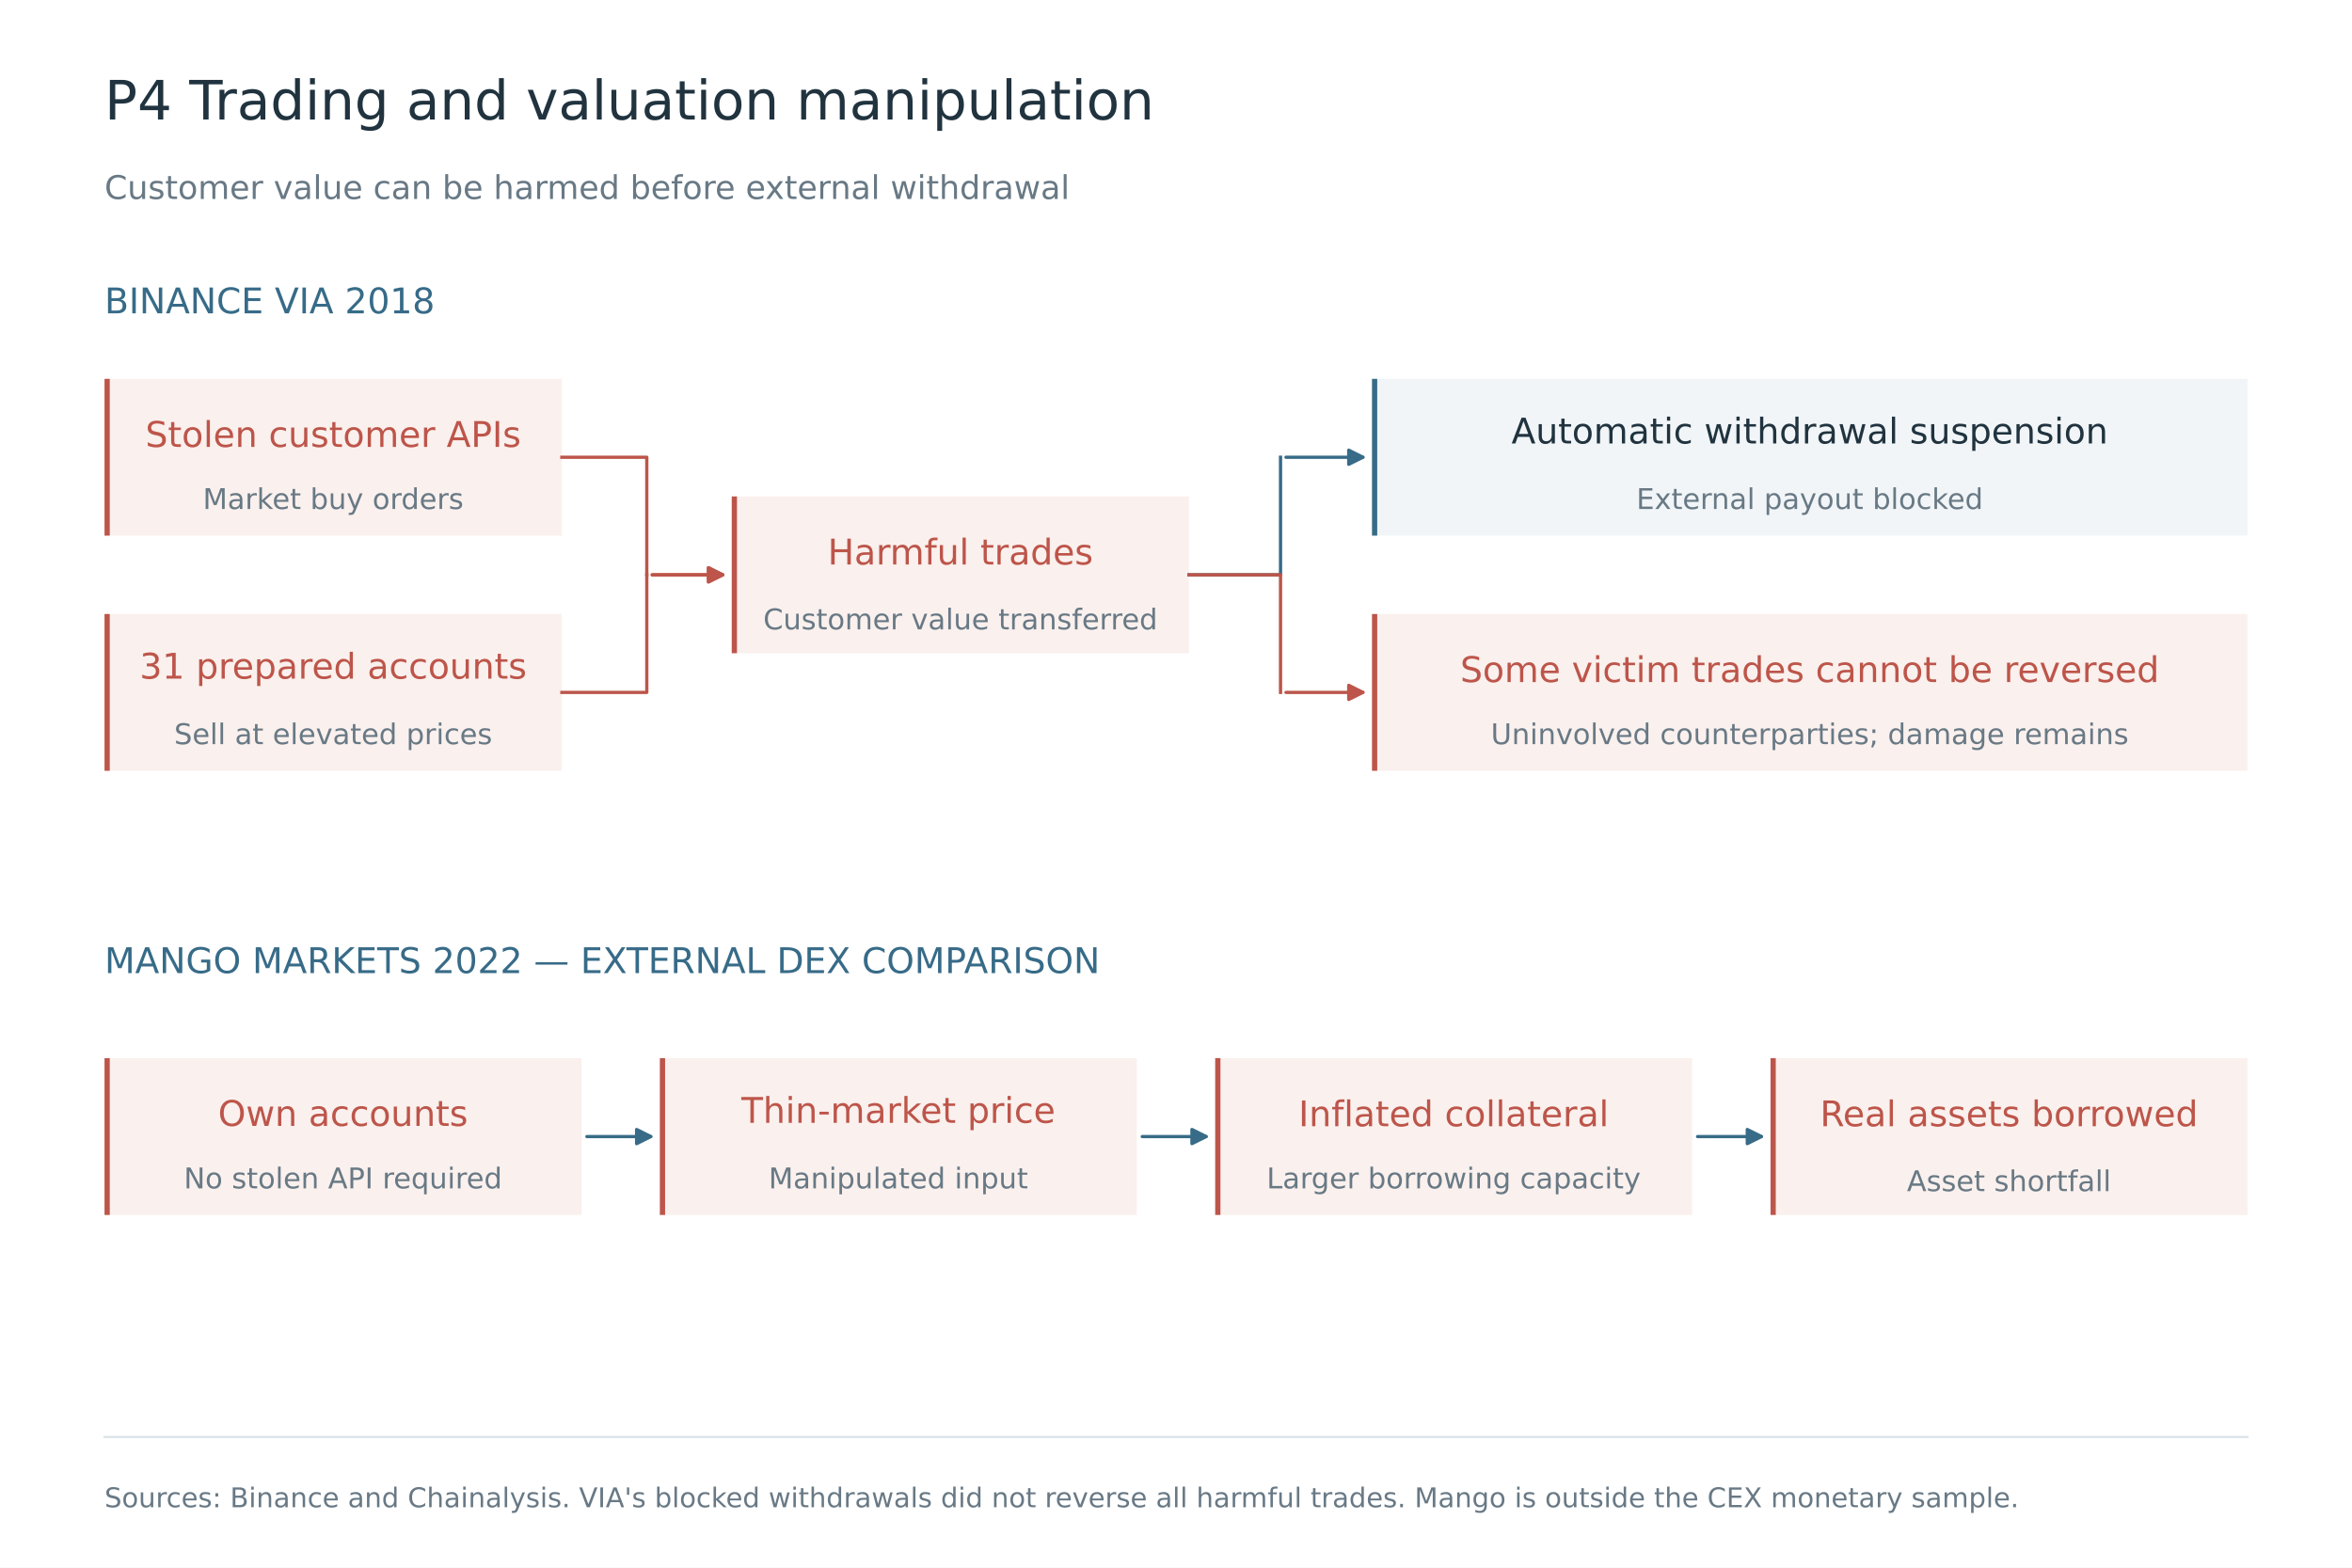
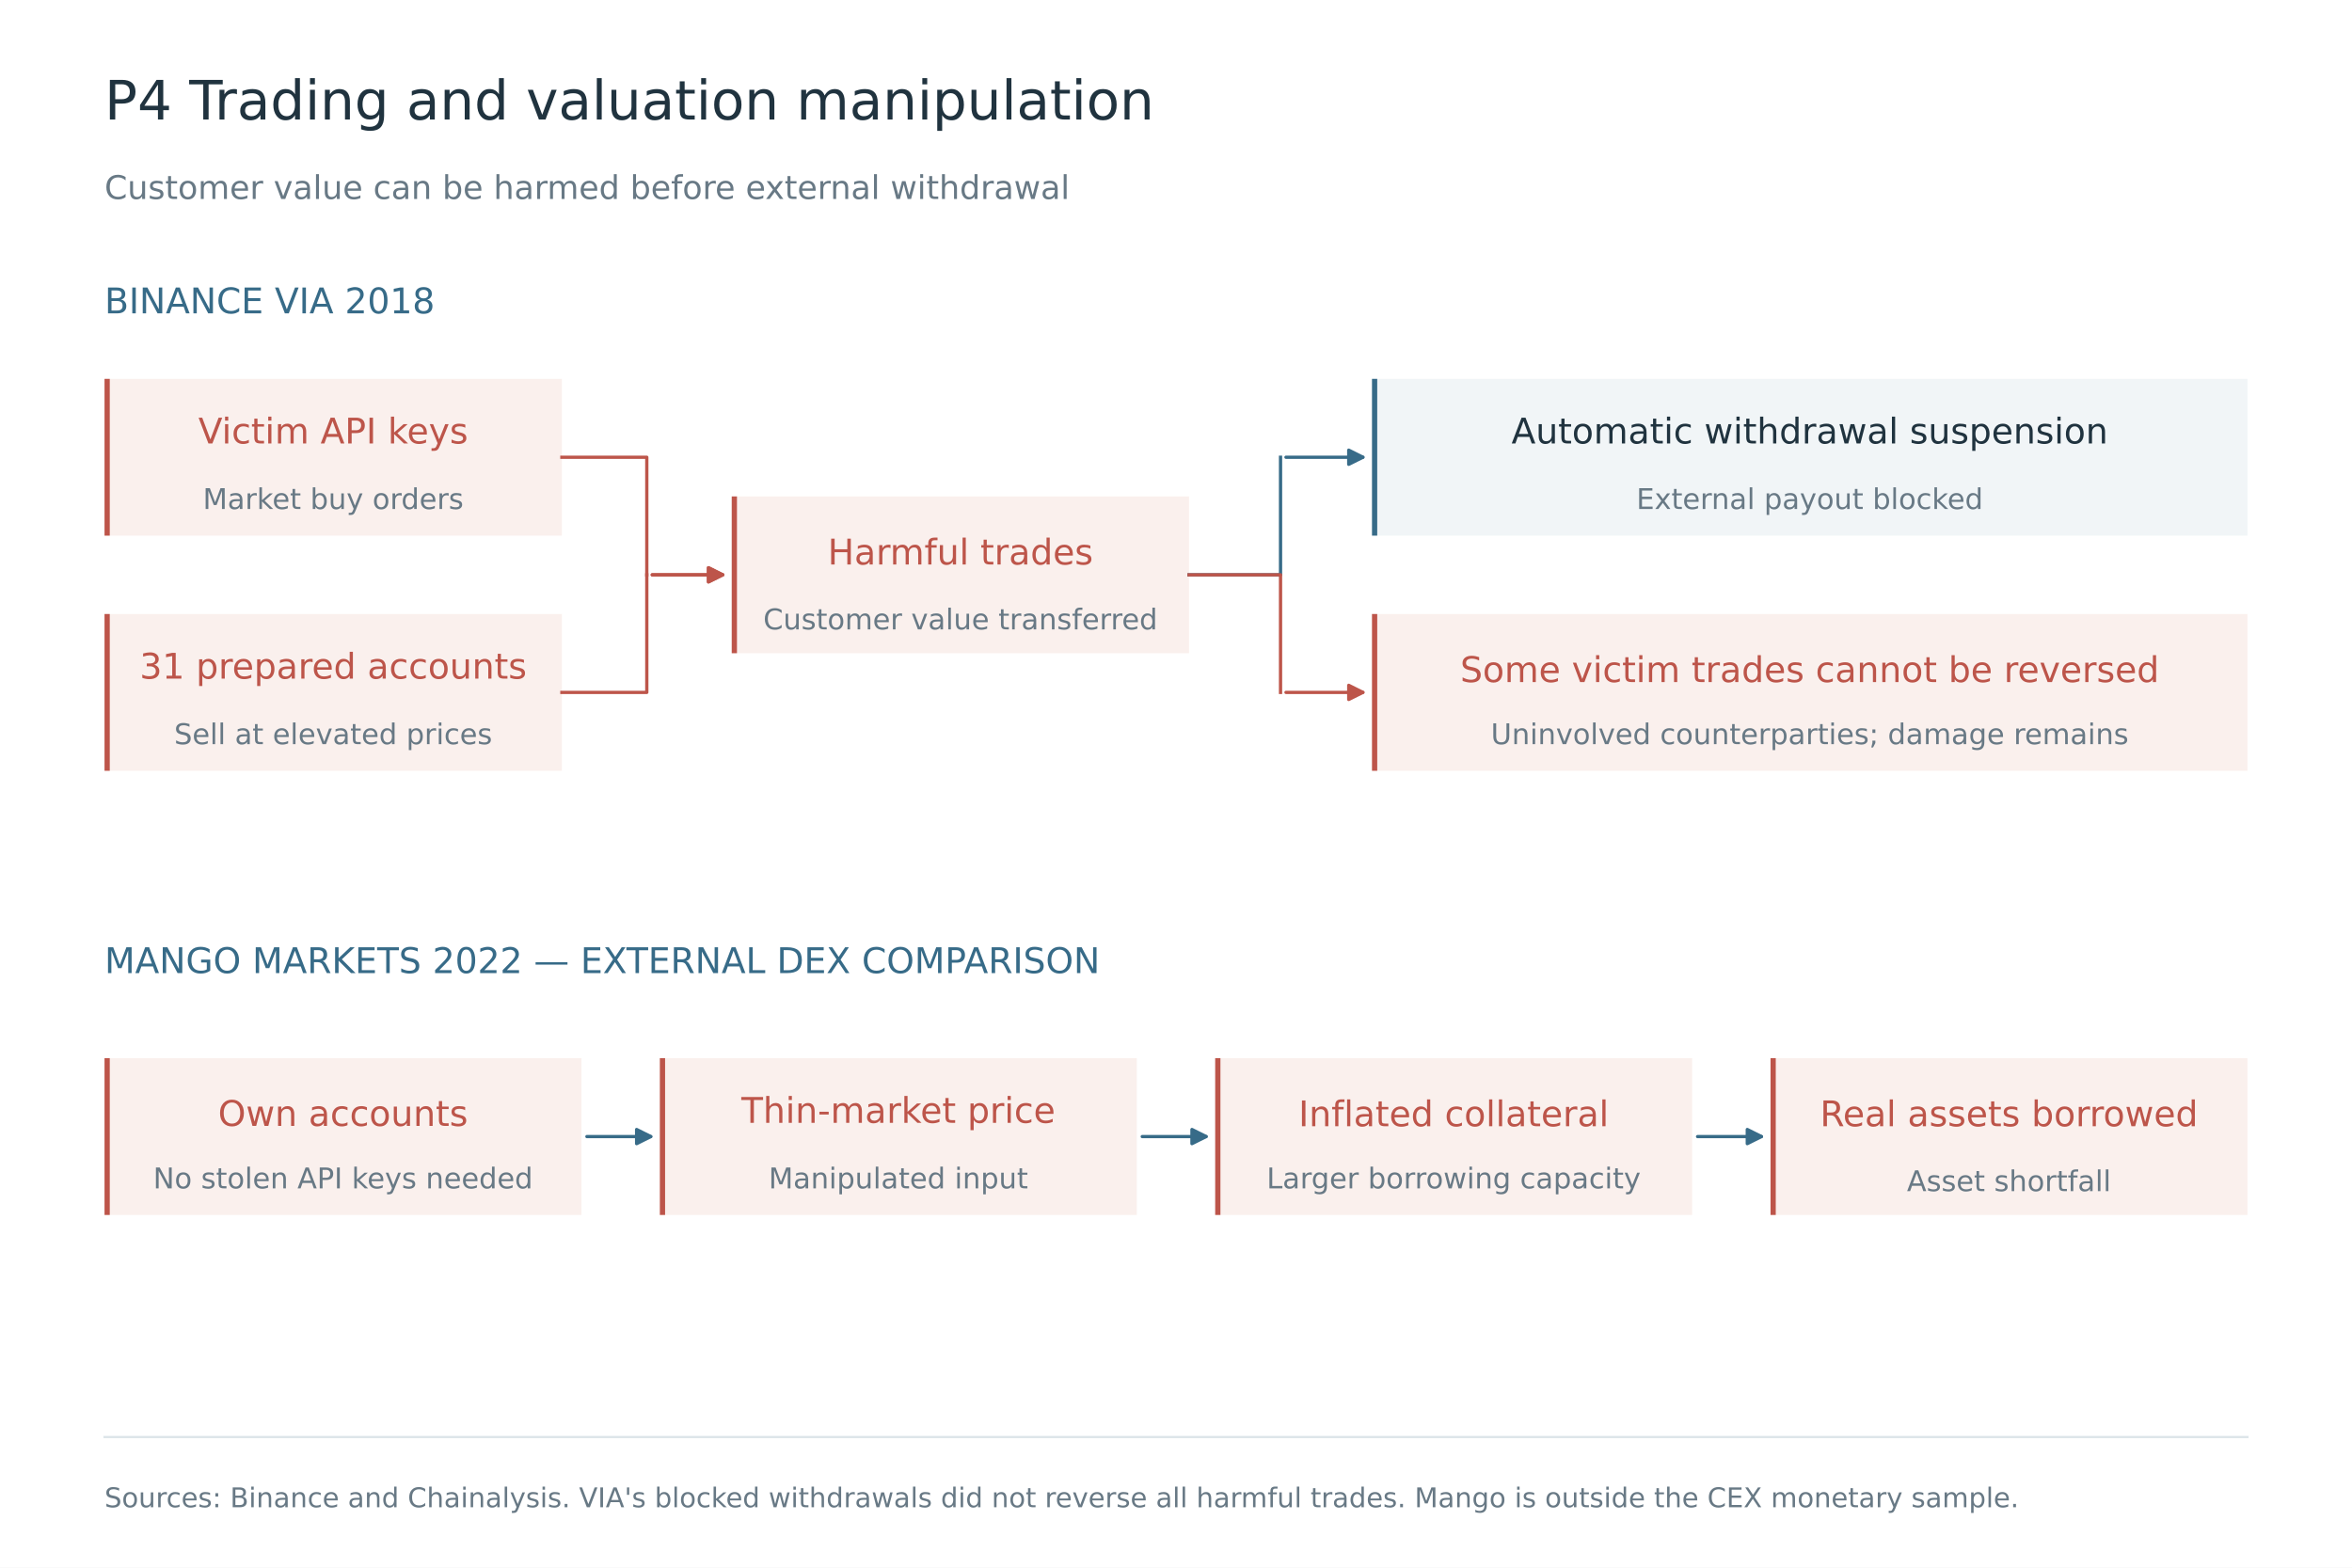
<svg xmlns="http://www.w3.org/2000/svg" width="864pt" height="576pt" viewBox="0 0 864 576" version="1.1">
  <defs>
    <style type="text/css">*{stroke-linejoin: round; stroke-linecap: butt}</style>
  </defs>
  <g id="figure_1">
    <g id="patch_1">
      <path d="M 0 576 L 864 576 L 864 0 L 0 0 z " style="fill: #ffffff" />
    </g>
    <g id="axes_1">
      <g id="patch_2">
-         <path d="M 38.4 139.2 L 206.4 139.2 L 206.4 196.8 L 38.4 196.8 z " clip-path="url(#pe759a11f0a)" style="fill: #faf0ed" />
+         <path d="M 38.4 139.2 L 206.4 139.2 L 206.4 196.8 L 38.4 196.8 z " clip-path="url(#p0b69a75b81)" style="fill: #faf0ed" />
      </g>
      <g id="patch_3">
-         <path d="M 38.4 139.2 L 40.32 139.2 L 40.32 196.8 L 38.4 196.8 z " clip-path="url(#pe759a11f0a)" style="fill: #bd554a" />
+         <path d="M 38.4 139.2 L 40.32 139.2 L 40.32 196.8 L 38.4 196.8 z " clip-path="url(#p0b69a75b81)" style="fill: #bd554a" />
      </g>
      <g id="patch_4">
-         <path d="M 38.4 225.6 L 206.4 225.6 L 206.4 283.2 L 38.4 283.2 z " clip-path="url(#pe759a11f0a)" style="fill: #faf0ed" />
+         <path d="M 38.4 225.6 L 206.4 225.6 L 206.4 283.2 L 38.4 283.2 z " clip-path="url(#p0b69a75b81)" style="fill: #faf0ed" />
      </g>
      <g id="patch_5">
-         <path d="M 38.4 225.6 L 40.32 225.6 L 40.32 283.2 L 38.4 283.2 z " clip-path="url(#pe759a11f0a)" style="fill: #bd554a" />
+         <path d="M 38.4 225.6 L 40.32 225.6 L 40.32 283.2 L 38.4 283.2 z " clip-path="url(#p0b69a75b81)" style="fill: #bd554a" />
      </g>
      <g id="patch_6">
-         <path d="M 268.8 182.4 L 436.8 182.4 L 436.8 240 L 268.8 240 z " clip-path="url(#pe759a11f0a)" style="fill: #faf0ed" />
+         <path d="M 268.8 182.4 L 436.8 182.4 L 436.8 240 L 268.8 240 z " clip-path="url(#p0b69a75b81)" style="fill: #faf0ed" />
      </g>
      <g id="patch_7">
-         <path d="M 268.8 182.4 L 270.72 182.4 L 270.72 240 L 268.8 240 z " clip-path="url(#pe759a11f0a)" style="fill: #bd554a" />
+         <path d="M 268.8 182.4 L 270.72 182.4 L 270.72 240 L 268.8 240 z " clip-path="url(#p0b69a75b81)" style="fill: #bd554a" />
      </g>
      <g id="patch_8">
-         <path d="M 239.6 211.2 Q 253.2 211.2 265.459 211.2 " clip-path="url(#pe759a11f0a)" style="fill: none; stroke: #bd554a; stroke-width: 1.2; stroke-linecap: round" />
-         <path d="M 260.259 208.6 L 265.459 211.2 L 260.259 213.8 z " clip-path="url(#pe759a11f0a)" style="fill: #bd554a; stroke: #bd554a; stroke-width: 1.2; stroke-linecap: round" />
+         <path d="M 239.6 211.2 Q 253.2 211.2 265.459 211.2 " clip-path="url(#p0b69a75b81)" style="fill: none; stroke: #bd554a; stroke-width: 1.2; stroke-linecap: round" />
+         <path d="M 260.259 208.6 L 265.459 211.2 L 260.259 213.8 z " clip-path="url(#p0b69a75b81)" style="fill: #bd554a; stroke: #bd554a; stroke-width: 1.2; stroke-linecap: round" />
      </g>
      <g id="patch_9">
-         <path d="M 239.6 211.2 Q 253.2 211.2 265.459 211.2 " clip-path="url(#pe759a11f0a)" style="fill: none; stroke: #bd554a; stroke-width: 1.2; stroke-linecap: round" />
-         <path d="M 260.259 208.6 L 265.459 211.2 L 260.259 213.8 z " clip-path="url(#pe759a11f0a)" style="fill: #bd554a; stroke: #bd554a; stroke-width: 1.2; stroke-linecap: round" />
+         <path d="M 239.6 211.2 Q 253.2 211.2 265.459 211.2 " clip-path="url(#p0b69a75b81)" style="fill: none; stroke: #bd554a; stroke-width: 1.2; stroke-linecap: round" />
+         <path d="M 260.259 208.6 L 265.459 211.2 L 260.259 213.8 z " clip-path="url(#p0b69a75b81)" style="fill: #bd554a; stroke: #bd554a; stroke-width: 1.2; stroke-linecap: round" />
      </g>
      <g id="patch_10">
-         <path d="M 504 139.2 L 825.6 139.2 L 825.6 196.8 L 504 196.8 z " clip-path="url(#pe759a11f0a)" style="fill: #f1f5f7" />
+         <path d="M 504 139.2 L 825.6 139.2 L 825.6 196.8 L 504 196.8 z " clip-path="url(#p0b69a75b81)" style="fill: #f1f5f7" />
      </g>
      <g id="patch_11">
-         <path d="M 504 139.2 L 505.92 139.2 L 505.92 196.8 L 504 196.8 z " clip-path="url(#pe759a11f0a)" style="fill: #376b88" />
+         <path d="M 504 139.2 L 505.92 139.2 L 505.92 196.8 L 504 196.8 z " clip-path="url(#p0b69a75b81)" style="fill: #376b88" />
      </g>
      <g id="patch_12">
-         <path d="M 504 225.6 L 825.6 225.6 L 825.6 283.2 L 504 283.2 z " clip-path="url(#pe759a11f0a)" style="fill: #faf0ed" />
+         <path d="M 504 225.6 L 825.6 225.6 L 825.6 283.2 L 504 283.2 z " clip-path="url(#p0b69a75b81)" style="fill: #faf0ed" />
      </g>
      <g id="patch_13">
-         <path d="M 504 225.6 L 505.92 225.6 L 505.92 283.2 L 504 283.2 z " clip-path="url(#pe759a11f0a)" style="fill: #bd554a" />
+         <path d="M 504 225.6 L 505.92 225.6 L 505.92 283.2 L 504 283.2 z " clip-path="url(#p0b69a75b81)" style="fill: #bd554a" />
      </g>
      <g id="patch_14">
-         <path d="M 472.397 168 Q 487.198 168 500.656 168 " clip-path="url(#pe759a11f0a)" style="fill: none; stroke: #376b88; stroke-width: 1.2; stroke-linecap: round" />
-         <path d="M 495.456 165.4 L 500.656 168 L 495.456 170.6 z " clip-path="url(#pe759a11f0a)" style="fill: #376b88; stroke: #376b88; stroke-width: 1.2; stroke-linecap: round" />
+         <path d="M 472.397 168 Q 487.198 168 500.656 168 " clip-path="url(#p0b69a75b81)" style="fill: none; stroke: #376b88; stroke-width: 1.2; stroke-linecap: round" />
+         <path d="M 495.456 165.4 L 500.656 168 L 495.456 170.6 z " clip-path="url(#p0b69a75b81)" style="fill: #376b88; stroke: #376b88; stroke-width: 1.2; stroke-linecap: round" />
      </g>
      <g id="patch_15">
-         <path d="M 472.397 254.4 Q 487.198 254.4 500.656 254.4 " clip-path="url(#pe759a11f0a)" style="fill: none; stroke: #bd554a; stroke-width: 1.2; stroke-linecap: round" />
-         <path d="M 495.456 251.8 L 500.656 254.4 L 495.456 257 z " clip-path="url(#pe759a11f0a)" style="fill: #bd554a; stroke: #bd554a; stroke-width: 1.2; stroke-linecap: round" />
+         <path d="M 472.397 254.4 Q 487.198 254.4 500.656 254.4 " clip-path="url(#p0b69a75b81)" style="fill: none; stroke: #bd554a; stroke-width: 1.2; stroke-linecap: round" />
+         <path d="M 495.456 251.8 L 500.656 254.4 L 495.456 257 z " clip-path="url(#p0b69a75b81)" style="fill: #bd554a; stroke: #bd554a; stroke-width: 1.2; stroke-linecap: round" />
      </g>
      <g id="patch_16">
-         <path d="M 38.4 388.8 L 213.6 388.8 L 213.6 446.4 L 38.4 446.4 z " clip-path="url(#pe759a11f0a)" style="fill: #faf0ed" />
+         <path d="M 38.4 388.8 L 213.6 388.8 L 213.6 446.4 L 38.4 446.4 z " clip-path="url(#p0b69a75b81)" style="fill: #faf0ed" />
      </g>
      <g id="patch_17">
-         <path d="M 38.4 388.8 L 40.32 388.8 L 40.32 446.4 L 38.4 446.4 z " clip-path="url(#pe759a11f0a)" style="fill: #bd554a" />
+         <path d="M 38.4 388.8 L 40.32 388.8 L 40.32 446.4 L 38.4 446.4 z " clip-path="url(#p0b69a75b81)" style="fill: #bd554a" />
      </g>
      <g id="patch_18">
-         <path d="M 242.4 388.8 L 417.6 388.8 L 417.6 446.4 L 242.4 446.4 z " clip-path="url(#pe759a11f0a)" style="fill: #faf0ed" />
+         <path d="M 242.4 388.8 L 417.6 388.8 L 417.6 446.4 L 242.4 446.4 z " clip-path="url(#p0b69a75b81)" style="fill: #faf0ed" />
      </g>
      <g id="patch_19">
-         <path d="M 242.4 388.8 L 244.32 388.8 L 244.32 446.4 L 242.4 446.4 z " clip-path="url(#pe759a11f0a)" style="fill: #bd554a" />
+         <path d="M 242.4 388.8 L 244.32 388.8 L 244.32 446.4 L 242.4 446.4 z " clip-path="url(#p0b69a75b81)" style="fill: #bd554a" />
      </g>
      <g id="patch_20">
-         <path d="M 446.4 388.8 L 621.6 388.8 L 621.6 446.4 L 446.4 446.4 z " clip-path="url(#pe759a11f0a)" style="fill: #faf0ed" />
+         <path d="M 446.4 388.8 L 621.6 388.8 L 621.6 446.4 L 446.4 446.4 z " clip-path="url(#p0b69a75b81)" style="fill: #faf0ed" />
      </g>
      <g id="patch_21">
-         <path d="M 446.4 388.8 L 448.32 388.8 L 448.32 446.4 L 446.4 446.4 z " clip-path="url(#pe759a11f0a)" style="fill: #bd554a" />
+         <path d="M 446.4 388.8 L 448.32 388.8 L 448.32 446.4 L 446.4 446.4 z " clip-path="url(#p0b69a75b81)" style="fill: #bd554a" />
      </g>
      <g id="patch_22">
-         <path d="M 650.4 388.8 L 825.6 388.8 L 825.6 446.4 L 650.4 446.4 z " clip-path="url(#pe759a11f0a)" style="fill: #faf0ed" />
+         <path d="M 650.4 388.8 L 825.6 388.8 L 825.6 446.4 L 650.4 446.4 z " clip-path="url(#p0b69a75b81)" style="fill: #faf0ed" />
      </g>
      <g id="patch_23">
-         <path d="M 650.4 388.8 L 652.32 388.8 L 652.32 446.4 L 650.4 446.4 z " clip-path="url(#pe759a11f0a)" style="fill: #bd554a" />
+         <path d="M 650.4 388.8 L 652.32 388.8 L 652.32 446.4 L 650.4 446.4 z " clip-path="url(#p0b69a75b81)" style="fill: #bd554a" />
      </g>
      <g id="patch_24">
-         <path d="M 215.6 417.6 Q 228.001 417.6 239.06 417.6 " clip-path="url(#pe759a11f0a)" style="fill: none; stroke: #376b88; stroke-width: 1.2; stroke-linecap: round" />
-         <path d="M 233.86 415 L 239.06 417.6 L 233.86 420.2 z " clip-path="url(#pe759a11f0a)" style="fill: #376b88; stroke: #376b88; stroke-width: 1.2; stroke-linecap: round" />
+         <path d="M 215.6 417.6 Q 228.001 417.6 239.06 417.6 " clip-path="url(#p0b69a75b81)" style="fill: none; stroke: #376b88; stroke-width: 1.2; stroke-linecap: round" />
+         <path d="M 233.86 415 L 239.06 417.6 L 233.86 420.2 z " clip-path="url(#p0b69a75b81)" style="fill: #376b88; stroke: #376b88; stroke-width: 1.2; stroke-linecap: round" />
      </g>
      <g id="patch_25">
-         <path d="M 419.6 417.6 Q 432.001 417.6 443.06 417.6 " clip-path="url(#pe759a11f0a)" style="fill: none; stroke: #376b88; stroke-width: 1.2; stroke-linecap: round" />
-         <path d="M 437.86 415 L 443.06 417.6 L 437.86 420.2 z " clip-path="url(#pe759a11f0a)" style="fill: #376b88; stroke: #376b88; stroke-width: 1.2; stroke-linecap: round" />
+         <path d="M 419.6 417.6 Q 432.001 417.6 443.06 417.6 " clip-path="url(#p0b69a75b81)" style="fill: none; stroke: #376b88; stroke-width: 1.2; stroke-linecap: round" />
+         <path d="M 437.86 415 L 443.06 417.6 L 437.86 420.2 z " clip-path="url(#p0b69a75b81)" style="fill: #376b88; stroke: #376b88; stroke-width: 1.2; stroke-linecap: round" />
      </g>
      <g id="patch_26">
-         <path d="M 623.6 417.6 Q 636.001 417.6 647.06 417.6 " clip-path="url(#pe759a11f0a)" style="fill: none; stroke: #376b88; stroke-width: 1.2; stroke-linecap: round" />
-         <path d="M 641.86 415 L 647.06 417.6 L 641.86 420.2 z " clip-path="url(#pe759a11f0a)" style="fill: #376b88; stroke: #376b88; stroke-width: 1.2; stroke-linecap: round" />
+         <path d="M 623.6 417.6 Q 636.001 417.6 647.06 417.6 " clip-path="url(#p0b69a75b81)" style="fill: none; stroke: #376b88; stroke-width: 1.2; stroke-linecap: round" />
+         <path d="M 641.86 415 L 647.06 417.6 L 641.86 420.2 z " clip-path="url(#p0b69a75b81)" style="fill: #376b88; stroke: #376b88; stroke-width: 1.2; stroke-linecap: round" />
      </g>
      <g id="line2d_1">
-         <path d="M 206.4 168 L 237.6 168 L 237.6 211.2 " clip-path="url(#pe759a11f0a)" style="fill: none; stroke: #bd554a; stroke-width: 1.2; stroke-linecap: square" />
+         <path d="M 206.4 168 L 237.6 168 L 237.6 211.2 " clip-path="url(#p0b69a75b81)" style="fill: none; stroke: #bd554a; stroke-width: 1.2; stroke-linecap: square" />
      </g>
      <g id="line2d_2">
-         <path d="M 206.4 254.4 L 237.6 254.4 L 237.6 211.2 " clip-path="url(#pe759a11f0a)" style="fill: none; stroke: #bd554a; stroke-width: 1.2; stroke-linecap: square" />
+         <path d="M 206.4 254.4 L 237.6 254.4 L 237.6 211.2 " clip-path="url(#p0b69a75b81)" style="fill: none; stroke: #bd554a; stroke-width: 1.2; stroke-linecap: square" />
      </g>
      <g id="line2d_3">
-         <path d="M 436.8 211.2 L 470.4 211.2 L 470.4 168 " clip-path="url(#pe759a11f0a)" style="fill: none; stroke: #376b88; stroke-width: 1.2; stroke-linecap: square" />
+         <path d="M 436.8 211.2 L 470.4 211.2 L 470.4 168 " clip-path="url(#p0b69a75b81)" style="fill: none; stroke: #376b88; stroke-width: 1.2; stroke-linecap: square" />
      </g>
      <g id="line2d_4">
-         <path d="M 436.8 211.2 L 470.4 211.2 L 470.4 254.4 " clip-path="url(#pe759a11f0a)" style="fill: none; stroke: #bd554a; stroke-width: 1.2; stroke-linecap: square" />
+         <path d="M 436.8 211.2 L 470.4 211.2 L 470.4 254.4 " clip-path="url(#p0b69a75b81)" style="fill: none; stroke: #bd554a; stroke-width: 1.2; stroke-linecap: square" />
      </g>
      <g id="line2d_5">
-         <path d="M 38.4 528 L 825.6 528 " clip-path="url(#pe759a11f0a)" style="fill: none; stroke: #dce4e9; stroke-width: 0.8; stroke-linecap: square" />
+         <path d="M 38.4 528 L 825.6 528 " clip-path="url(#p0b69a75b81)" style="fill: none; stroke: #dce4e9; stroke-width: 0.8; stroke-linecap: square" />
      </g>
      <g id="text_1">
        <text style="font-size: 20px; font-family: 'DejaVu Sans'; text-anchor: start; fill: #20333f" x="38.4" y="43.919" transform="rotate(-0 38.4 43.91875)">P4  Trading and valuation manipulation</text>
      </g>
      <g id="text_2">
        <text style="font-size: 12px; font-family: 'DejaVu Sans'; text-anchor: start; fill: #687985" x="38.4" y="73.114" transform="rotate(-0 38.4 73.11375)">Customer value can be harmed before external withdrawal</text>
      </g>
      <g id="text_3">
        <text style="font-size: 13px; font-family: 'DejaVu Sans'; text-anchor: start; fill: #376b88" x="38.4" y="115.132" transform="rotate(-0 38.4 115.1318)">BINANCE VIA 2018</text>
      </g>
      <g id="text_4">
-         <text style="font-size: 13px; font-family: 'DejaVu Sans'; text-anchor: middle; fill: #bd554a" x="122.4" y="164.207" transform="rotate(-0 122.4 164.2066)">Stolen customer APIs</text>
+         <text style="font-size: 13px; font-family: 'DejaVu Sans'; text-anchor: middle; fill: #bd554a" x="122.4" y="162.947" transform="rotate(-0 122.4 162.9472)">Victim API keys</text>
      </g>
      <g id="text_5">
        <text style="font-size: 10.5px; font-family: 'DejaVu Sans'; text-anchor: middle; fill: #687985" x="122.4" y="187.025" transform="rotate(-0 122.4 187.0253)">Market buy orders</text>
      </g>
      <g id="text_6">
        <text style="font-size: 13px; font-family: 'DejaVu Sans'; text-anchor: middle; fill: #bd554a" x="122.4" y="249.347" transform="rotate(-0 122.4 249.3472)">31 prepared accounts</text>
      </g>
      <g id="text_7">
        <text style="font-size: 10.5px; font-family: 'DejaVu Sans'; text-anchor: middle; fill: #687985" x="122.4" y="273.425" transform="rotate(-0 122.4 273.4253)">Sell at elevated prices</text>
      </g>
      <g id="text_8">
        <text style="font-size: 13px; font-family: 'DejaVu Sans'; text-anchor: middle; fill: #bd554a" x="352.8" y="207.407" transform="rotate(-0 352.8 207.4066)">Harmful trades</text>
      </g>
      <g id="text_9">
        <text style="font-size: 10.5px; font-family: 'DejaVu Sans'; text-anchor: middle; fill: #687985" x="352.8" y="231.243" transform="rotate(-0 352.8 231.2425)">Customer value transferred</text>
      </g>
      <g id="text_10">
        <text style="font-size: 13px; font-family: 'DejaVu Sans'; text-anchor: middle; fill: #20333f" x="664.8" y="162.947" transform="rotate(-0 664.8 162.9472)">Automatic withdrawal suspension</text>
      </g>
      <g id="text_11">
        <text style="font-size: 10.5px; font-family: 'DejaVu Sans'; text-anchor: middle; fill: #687985" x="664.8" y="187.025" transform="rotate(-0 664.8 187.0253)">External payout blocked</text>
      </g>
      <g id="text_12">
        <text style="font-size: 13px; font-family: 'DejaVu Sans'; text-anchor: middle; fill: #bd554a" x="664.8" y="250.607" transform="rotate(-0 664.8 250.6066)">Some victim trades cannot be reversed</text>
      </g>
      <g id="text_13">
        <text style="font-size: 10.5px; font-family: 'DejaVu Sans'; text-anchor: middle; fill: #687985" x="664.8" y="273.425" transform="rotate(-0 664.8 273.4253)">Uninvolved counterparties; damage remains</text>
      </g>
      <g id="text_14">
        <text style="font-size: 13px; font-family: 'DejaVu Sans'; text-anchor: start; fill: #376b88" x="38.4" y="357.532" transform="rotate(-0 38.4 357.5318)">MANGO MARKETS 2022 — EXTERNAL DEX COMPARISON</text>
      </g>
      <g id="text_15">
        <text style="font-size: 13px; font-family: 'DejaVu Sans'; text-anchor: middle; fill: #bd554a" x="126" y="413.692" transform="rotate(-0 126 413.6918)">Own accounts</text>
      </g>
      <g id="text_16">
-         <text style="font-size: 10.5px; font-family: 'DejaVu Sans'; text-anchor: middle; fill: #687985" x="126" y="436.625" transform="rotate(-0 126 436.6253)">No stolen API required</text>
+         <text style="font-size: 10.5px; font-family: 'DejaVu Sans'; text-anchor: middle; fill: #687985" x="126" y="436.625" transform="rotate(-0 126 436.6253)">No stolen API keys needed</text>
      </g>
      <g id="text_17">
        <text style="font-size: 13px; font-family: 'DejaVu Sans'; text-anchor: middle; fill: #bd554a" x="330" y="412.547" transform="rotate(-0 330 412.5472)">Thin-market price</text>
      </g>
      <g id="text_18">
        <text style="font-size: 10.5px; font-family: 'DejaVu Sans'; text-anchor: middle; fill: #687985" x="330" y="436.625" transform="rotate(-0 330 436.6253)">Manipulated input</text>
      </g>
      <g id="text_19">
        <text style="font-size: 13px; font-family: 'DejaVu Sans'; text-anchor: middle; fill: #bd554a" x="534" y="413.807" transform="rotate(-0 534 413.8066)">Inflated collateral</text>
      </g>
      <g id="text_20">
        <text style="font-size: 10.5px; font-family: 'DejaVu Sans'; text-anchor: middle; fill: #687985" x="534" y="436.625" transform="rotate(-0 534 436.6253)">Larger borrowing capacity</text>
      </g>
      <g id="text_21">
        <text style="font-size: 13px; font-family: 'DejaVu Sans'; text-anchor: middle; fill: #bd554a" x="738" y="413.807" transform="rotate(-0 738 413.8066)">Real assets borrowed</text>
      </g>
      <g id="text_22">
        <text style="font-size: 10.5px; font-family: 'DejaVu Sans'; text-anchor: middle; fill: #687985" x="738" y="437.643" transform="rotate(-0 738 437.6425)">Asset shortfall</text>
      </g>
      <g id="text_23">
        <text style="font-size: 10px; font-family: 'DejaVu Sans'; text-anchor: start; fill: #687985" x="38.4" y="553.799" transform="rotate(-0 38.4 553.7994)">Sources: Binance and Chainalysis. VIA's blocked withdrawals did not reverse all harmful trades. Mango is outside the CEX monetary sample.</text>
      </g>
    </g>
  </g>
  <defs>
-     <clipPath id="pe759a11f0a">
+     <clipPath id="p0b69a75b81">
      <rect x="0" y="0" width="864" height="576" />
    </clipPath>
  </defs>
</svg>
